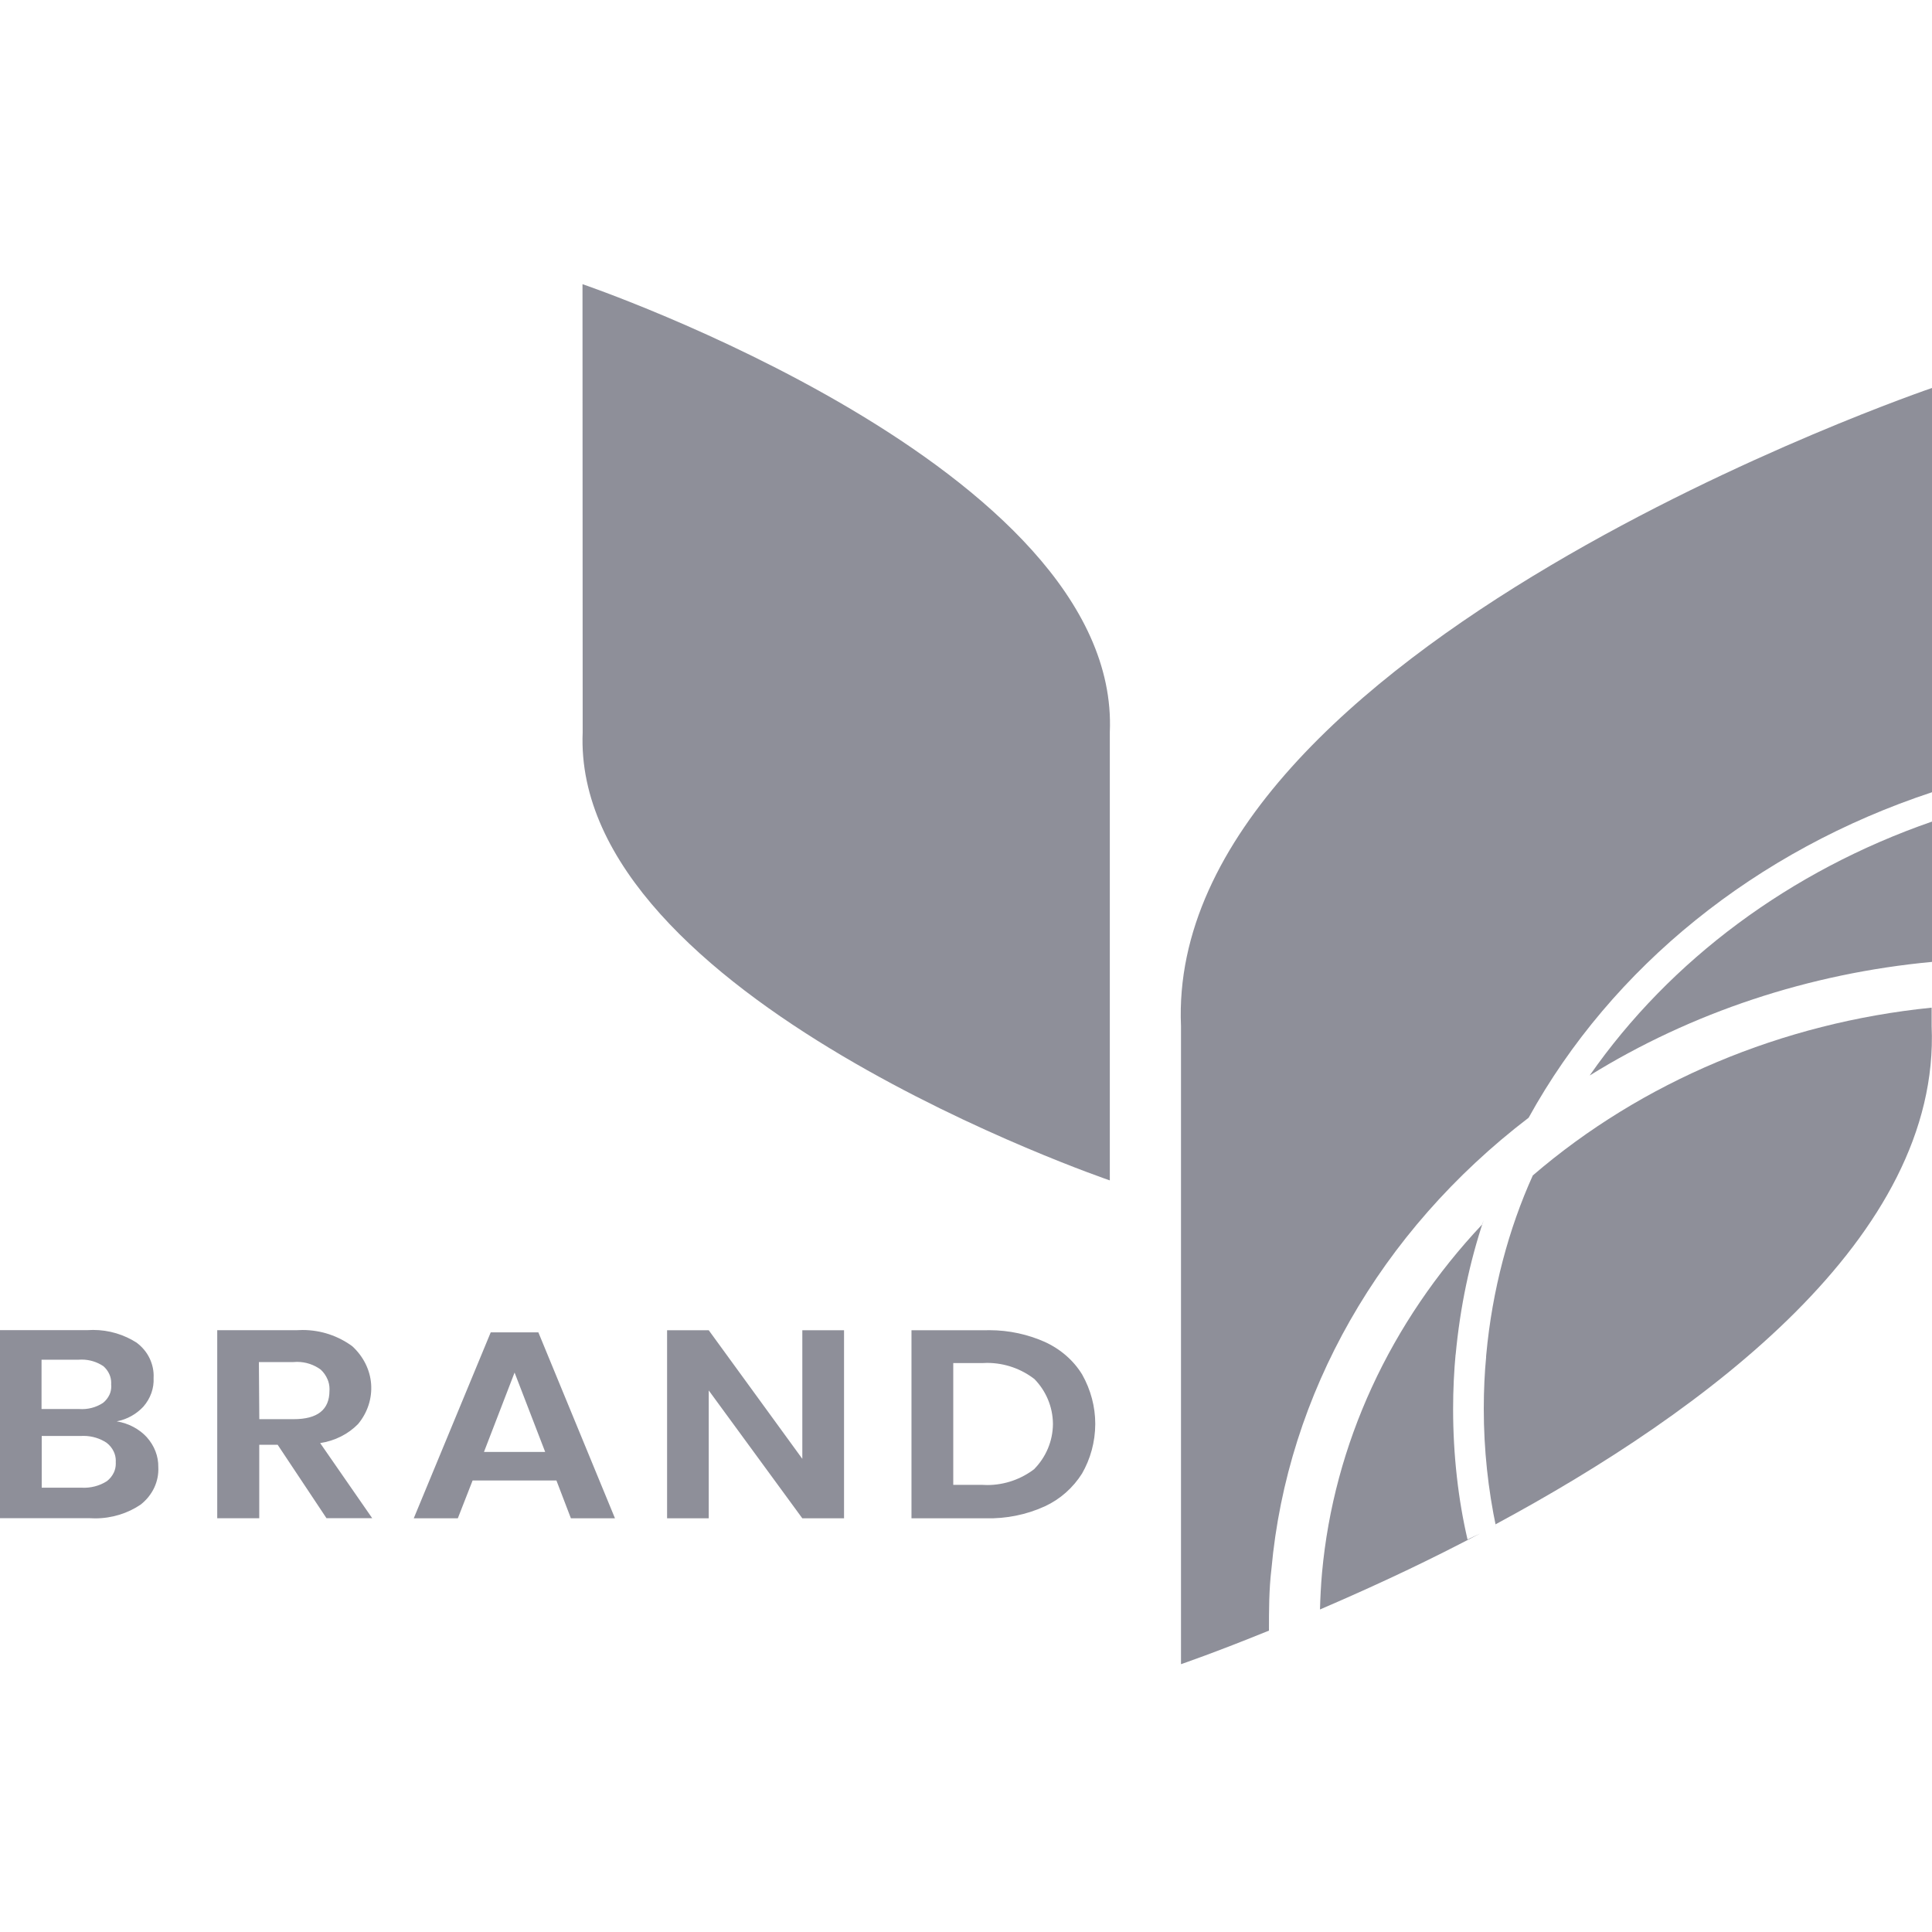
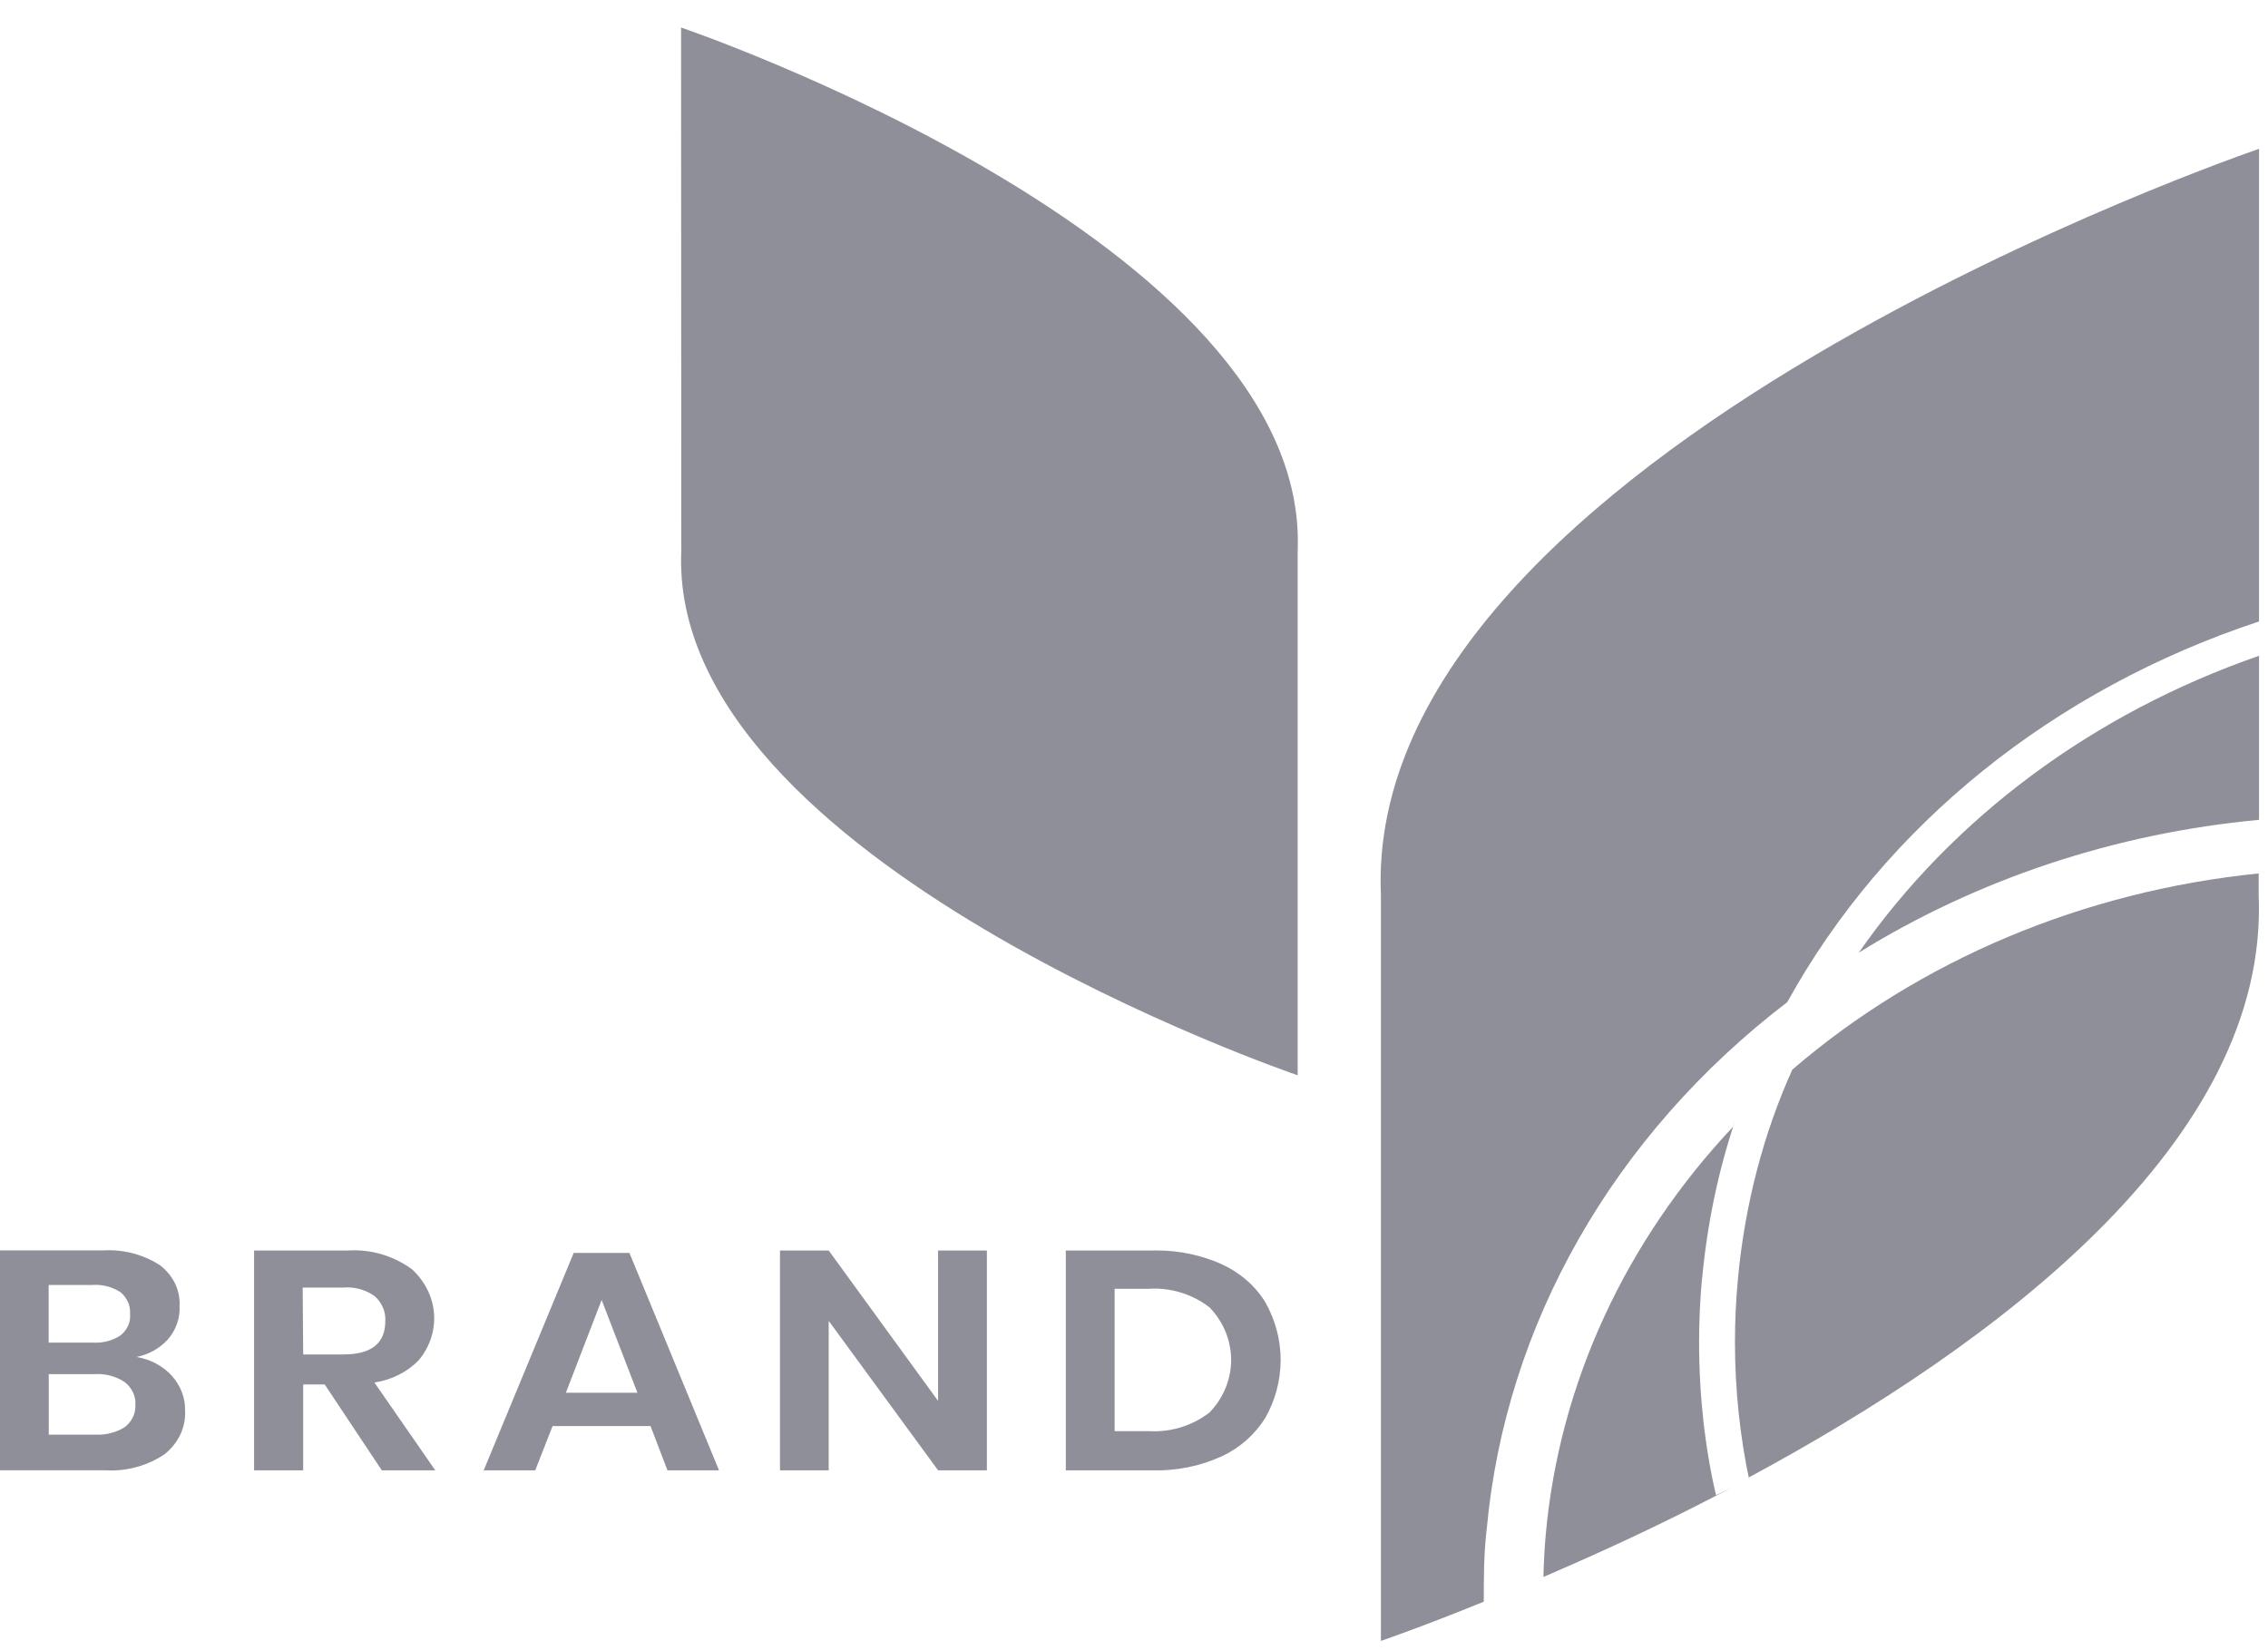
- <svg xmlns="http://www.w3.org/2000/svg" version="1.1" width="32" height="32" viewBox="0 0 32 32">
-   <path fill="#8e8f99" d="M2.434 23.808c0.124 0.139 0.191 0.313 0.188 0.492 0.006 0.116-0.017 0.233-0.067 0.34s-0.127 0.203-0.224 0.28c-0.212 0.144-0.474 0.229-0.756 0.229-0.031 0-0.062-0.001-0.093-0.003l0.004 0h-1.486v-3.115h1.455c0.026-0.002 0.055-0.003 0.086-0.003 0.267 0 0.516 0.078 0.726 0.213l-0.005-0.003c0.094 0.071 0.169 0.16 0.217 0.262s0.071 0.211 0.065 0.322c0.009 0.172-0.051 0.34-0.169 0.476-0.115 0.123-0.266 0.21-0.437 0.243l-0.005 0.001c0.197 0.032 0.375 0.127 0.502 0.266zM0.691 23.338h0.622c0.141 0.010 0.281-0.027 0.395-0.103 0.045-0.037 0.082-0.083 0.106-0.136l0.001-0.002c0.018-0.040 0.028-0.086 0.028-0.135 0-0.011-0.001-0.022-0.002-0.033l0 0.001c0.001-0.008 0.001-0.017 0.001-0.026 0-0.050-0.011-0.098-0.030-0.141l0.001 0.002c-0.024-0.055-0.060-0.102-0.103-0.139l-0.001-0c-0.101-0.067-0.224-0.107-0.357-0.107-0.018 0-0.035 0.001-0.053 0.002l0.002-0h-0.613v0.817zM1.77 24.533c0.049-0.038 0.087-0.085 0.114-0.14l0.001-0.002c0.021-0.044 0.033-0.095 0.033-0.15 0-0.008-0-0.017-0.001-0.025l0 0.001c0-0.007 0.001-0.014 0.001-0.022 0-0.056-0.013-0.109-0.036-0.156l0.001 0.002c-0.028-0.058-0.068-0.106-0.116-0.143l-0.001-0.001c-0.107-0.071-0.239-0.114-0.381-0.114-0.014 0-0.029 0-0.043 0.001l0.002-0h-0.653v0.857h0.661c0.149 0.008 0.296-0.030 0.418-0.108zM5.409 25.148l-0.81-1.218h-0.305v1.217h-0.696v-3.115h1.318c0.028-0.002 0.062-0.003 0.095-0.003 0.309 0 0.595 0.1 0.827 0.271l-0.004-0.003c0.184 0.169 0.296 0.392 0.313 0.628s-0.058 0.47-0.215 0.66c-0.163 0.168-0.385 0.28-0.629 0.317l0.862 1.244h-0.757zM4.295 23.506h0.569c0.396 0 0.593-0.157 0.593-0.472 0-0.008 0.001-0.016 0.001-0.025 0-0.059-0.012-0.115-0.034-0.166l0.001 0.003c-0.027-0.063-0.065-0.117-0.113-0.161l-0-0c-0.108-0.080-0.245-0.128-0.392-0.128-0.020 0-0.039 0.001-0.058 0.003l0.003-0h-0.577l0.007 0.948zM9.216 24.521h-1.388l-0.245 0.627h-0.73l1.275-3.080h0.789l1.269 3.080h-0.73l-0.24-0.627zM9.030 24.049l-0.507-1.315-0.507 1.315h1.014zM13.98 25.148h-0.691l-1.55-2.118v2.118h-0.69v-3.115h0.69l1.55 2.13v-2.13h0.691v3.115zM17.925 24.402c-0.151 0.24-0.364 0.429-0.616 0.546l-0.009 0.004c-0.301 0.137-0.635 0.204-0.972 0.196h-1.231v-3.115h1.231c0.017-0 0.037-0.001 0.057-0.001 0.331 0 0.645 0.071 0.929 0.198l-0.014-0.006c0.265 0.12 0.483 0.31 0.625 0.544 0.142 0.253 0.216 0.533 0.216 0.817-0.001 0.3-0.081 0.582-0.221 0.825l0.004-0.008zM17.134 24.328c0.187-0.192 0.304-0.454 0.306-0.743v-0c-0.002-0.289-0.119-0.551-0.306-0.743l0 0c-0.215-0.167-0.489-0.268-0.786-0.268-0.028 0-0.056 0.001-0.083 0.003l0.004-0h-0.48v2.017h0.48c0.024 0.002 0.052 0.003 0.080 0.003 0.297 0 0.57-0.101 0.788-0.269l-0.003 0.002zM9.648 4.707s8.923 3.032 8.734 7.421v7.423s-8.916-3.034-8.731-7.423l-0.003-7.421zM26.331 17.813c1.685-1.044 3.634-1.691 5.669-1.881v-2.324c-2.345 0.813-4.333 2.288-5.669 4.204z" />
-   <path fill="#8e8f99" d="M25.319 18.513c1.379-2.501 3.77-4.43 6.681-5.391v-6.696s-12.708 4.32-12.439 10.57v10.568s0.566-0.193 1.457-0.556c0-0.338 0-0.679 0.041-1.021 0.263-2.901 1.795-5.59 4.26-7.474z" />
-   <path fill="#8e8f99" d="M24.11 22.439c0.075-0.799 0.232-1.534 0.465-2.234l-0.020 0.070c-1.534 1.627-2.464 3.647-2.658 5.775-0.018 0.201-0.028 0.401-0.034 0.608 1.065-0.458 1.868-0.846 2.655-1.26l-0.211 0.101c-0.152-0.649-0.239-1.394-0.239-2.16 0-0.317 0.015-0.631 0.044-0.94l-0.003 0.040zM24.615 22.477c-0.025 0.257-0.039 0.555-0.039 0.856 0 0.678 0.072 1.339 0.207 1.976l-0.011-0.062c3.472-1.87 7.373-4.759 7.222-8.252v-0.305c-2.48 0.25-4.801 1.227-6.606 2.779-0.398 0.879-0.673 1.899-0.771 2.97l-0.003 0.037z" />
+ <svg xmlns="http://www.w3.org/2000/svg" version="1.1" width="44" height="32" viewBox="0 0 44 32">
+   <path fill="#8e8f99" d="M3.334 26.694c0.17 0.191 0.262 0.429 0.257 0.673 0.008 0.159-0.023 0.319-0.092 0.466s-0.174 0.278-0.307 0.384c-0.291 0.197-0.65 0.314-1.036 0.314-0.043 0-0.085-0.001-0.127-0.004l0.006 0h-2.035v-4.266h1.993c0.035-0.002 0.076-0.004 0.117-0.004 0.366 0 0.707 0.107 0.994 0.291l-0.007-0.004c0.129 0.097 0.231 0.22 0.298 0.358s0.097 0.289 0.089 0.44c0.012 0.235-0.070 0.466-0.232 0.652-0.157 0.168-0.365 0.288-0.599 0.333l-0.007 0.001c0.27 0.045 0.513 0.174 0.687 0.365zM0.947 26.050h0.852c0.193 0.013 0.385-0.037 0.541-0.141 0.062-0.050 0.112-0.114 0.145-0.186l0.001-0.003c0.025-0.055 0.039-0.118 0.039-0.185 0-0.015-0.001-0.030-0.002-0.045l0 0.002c0.001-0.011 0.001-0.023 0.001-0.036 0-0.069-0.015-0.134-0.041-0.193l0.001 0.003c-0.034-0.076-0.082-0.139-0.141-0.19l-0.001-0.001c-0.138-0.091-0.307-0.146-0.489-0.146-0.024 0-0.049 0.001-0.073 0.003l0.003-0h-0.839v1.119zM2.424 27.687c0.066-0.052 0.12-0.117 0.156-0.192l0.001-0.003c0.029-0.060 0.046-0.131 0.046-0.205 0-0.012-0-0.023-0.001-0.035l0 0.002c0.001-0.009 0.001-0.020 0.001-0.030 0-0.077-0.018-0.149-0.049-0.214l0.001 0.003c-0.038-0.079-0.093-0.145-0.159-0.196l-0.001-0.001c-0.147-0.098-0.328-0.156-0.522-0.156-0.020 0-0.039 0.001-0.059 0.002l0.003-0h-0.895v1.174h0.905c0.204 0.010 0.406-0.042 0.572-0.148zM7.408 28.529l-1.109-1.667h-0.417v1.667h-0.953v-4.266h1.805c0.039-0.003 0.084-0.004 0.13-0.004 0.424 0 0.815 0.138 1.132 0.371l-0.005-0.004c0.253 0.232 0.405 0.537 0.429 0.861s-0.080 0.644-0.295 0.904c-0.223 0.23-0.527 0.383-0.861 0.434l1.181 1.704h-1.037zM5.882 26.28h0.78c0.542 0 0.813-0.216 0.813-0.646 0.001-0.010 0.001-0.023 0.001-0.035 0-0.081-0.016-0.157-0.046-0.227l0.001 0.004c-0.037-0.087-0.089-0.161-0.155-0.221l-0-0c-0.148-0.11-0.335-0.176-0.537-0.176-0.027 0-0.053 0.001-0.080 0.003l0.003-0h-0.79l0.010 1.298zM12.621 27.67h-1.901l-0.336 0.858h-1l1.746-4.218h1.081l1.738 4.218h-1l-0.328-0.858zM12.367 27.024l-0.695-1.801-0.694 1.8h1.389zM19.146 28.529h-0.946l-2.123-2.901v2.901h-0.945v-4.266h0.945l2.122 2.918v-2.918h0.947v4.266zM24.55 27.507c-0.206 0.329-0.498 0.587-0.844 0.748l-0.012 0.005c-0.412 0.188-0.87 0.28-1.331 0.269h-1.686v-4.266h1.686c0.023-0.001 0.051-0.001 0.078-0.001 0.453 0 0.884 0.097 1.272 0.271l-0.020-0.008c0.362 0.165 0.661 0.424 0.856 0.744 0.195 0.347 0.296 0.73 0.296 1.119-0.001 0.411-0.111 0.797-0.302 1.13l0.006-0.011zM23.466 27.405c0.256-0.263 0.416-0.622 0.419-1.018v-0.001c-0.003-0.396-0.162-0.755-0.419-1.018l0 0c-0.294-0.229-0.669-0.366-1.076-0.366-0.038 0-0.076 0.001-0.114 0.004l0.005-0h-0.657v2.762h0.657c0.033 0.002 0.071 0.003 0.11 0.003 0.407 0 0.781-0.138 1.080-0.369l-0.004 0.003zM13.213 0.534s12.221 4.153 11.962 10.163v10.166s-12.211-4.156-11.958-10.166l-0.004-10.163zM36.062 18.483c2.308-1.43 4.977-2.317 7.764-2.576v-3.183c-3.211 1.114-5.935 3.134-7.764 5.758z" />
+   <path fill="#8e8f99" d="M34.675 19.442c1.888-3.425 5.164-6.067 9.151-7.384v-9.17s-17.404 5.917-17.036 14.476v14.474s0.776-0.264 1.996-0.761c0-0.463 0-0.929 0.056-1.398 0.36-3.974 2.458-7.656 5.834-10.237z" />
+   <path fill="#8e8f99" d="M33.020 24.819c0.103-1.095 0.318-2.101 0.637-3.060l-0.028 0.096c-2.102 2.229-3.375 4.995-3.64 7.909-0.025 0.275-0.039 0.55-0.046 0.833 1.458-0.627 2.558-1.158 3.636-1.726l-0.288 0.139c-0.208-0.889-0.328-1.91-0.328-2.958 0-0.434 0.020-0.864 0.060-1.287l-0.004 0.054zM33.712 24.871c-0.034 0.351-0.053 0.76-0.053 1.173 0 0.928 0.098 1.834 0.284 2.707l-0.015-0.085c4.755-2.561 10.097-6.518 9.891-11.302v-0.417c-3.397 0.343-6.575 1.68-9.047 3.806-0.545 1.204-0.922 2.6-1.056 4.067l-0.004 0.051z" />
</svg>
